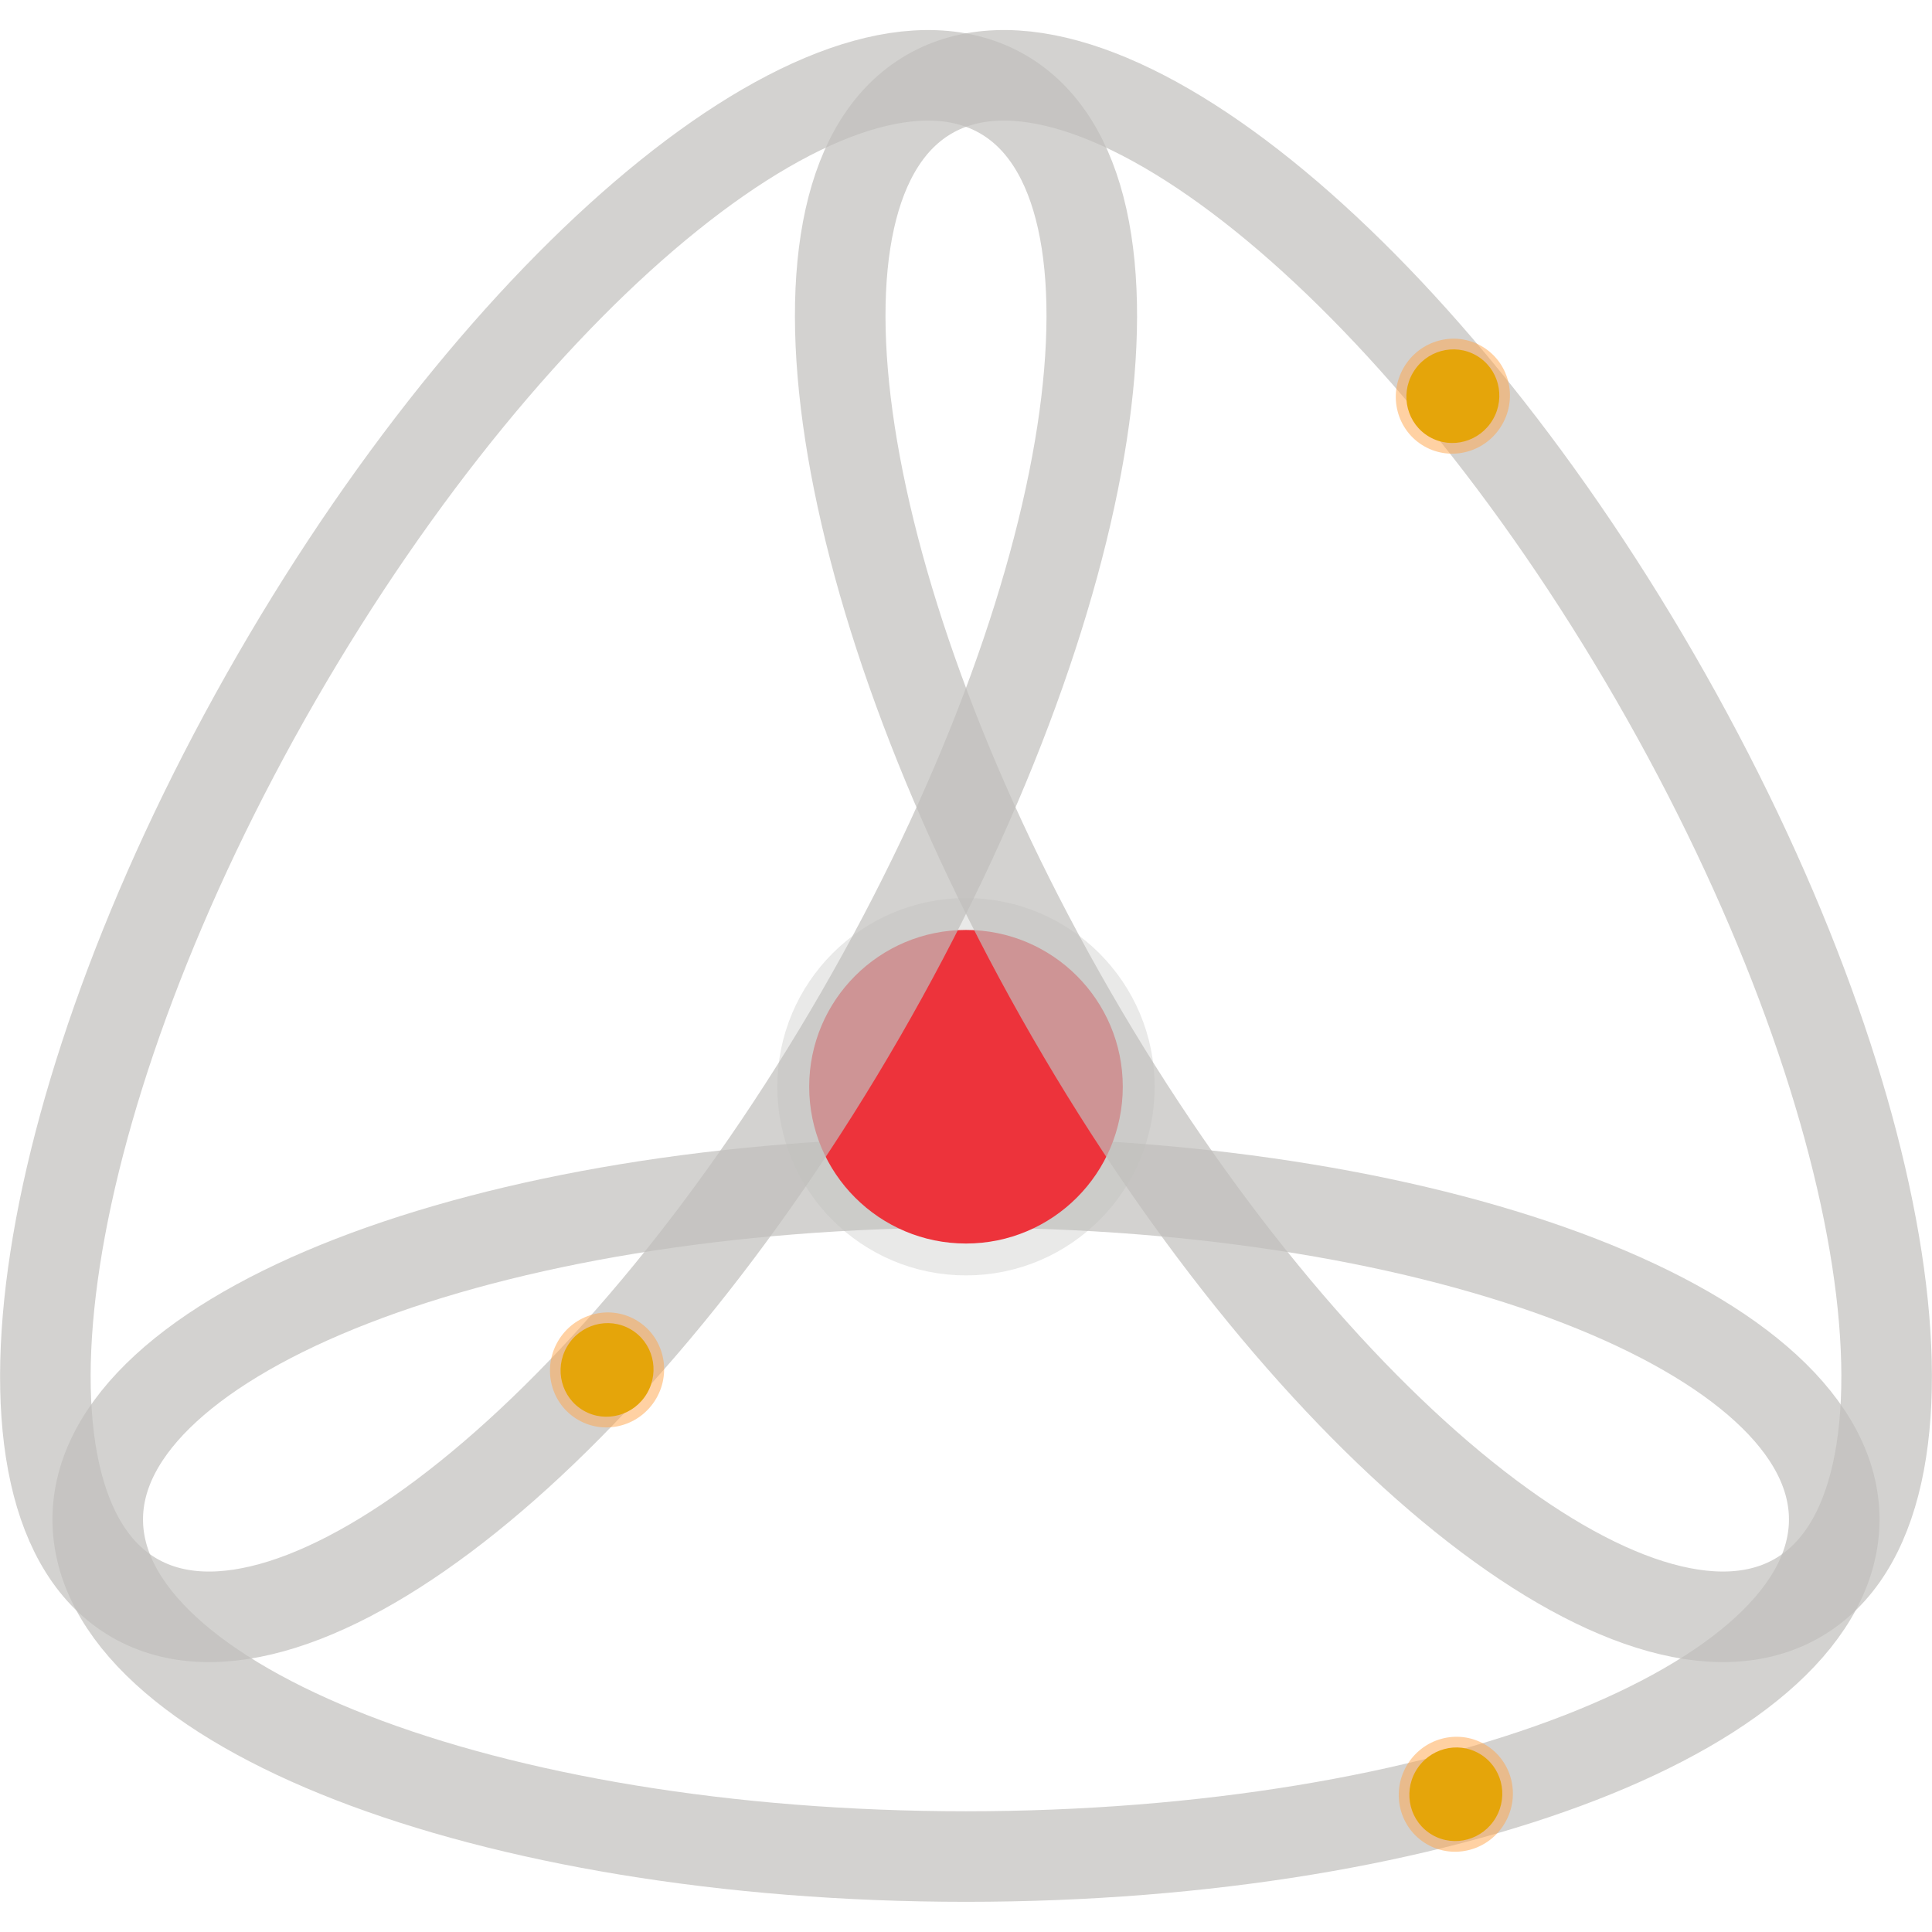
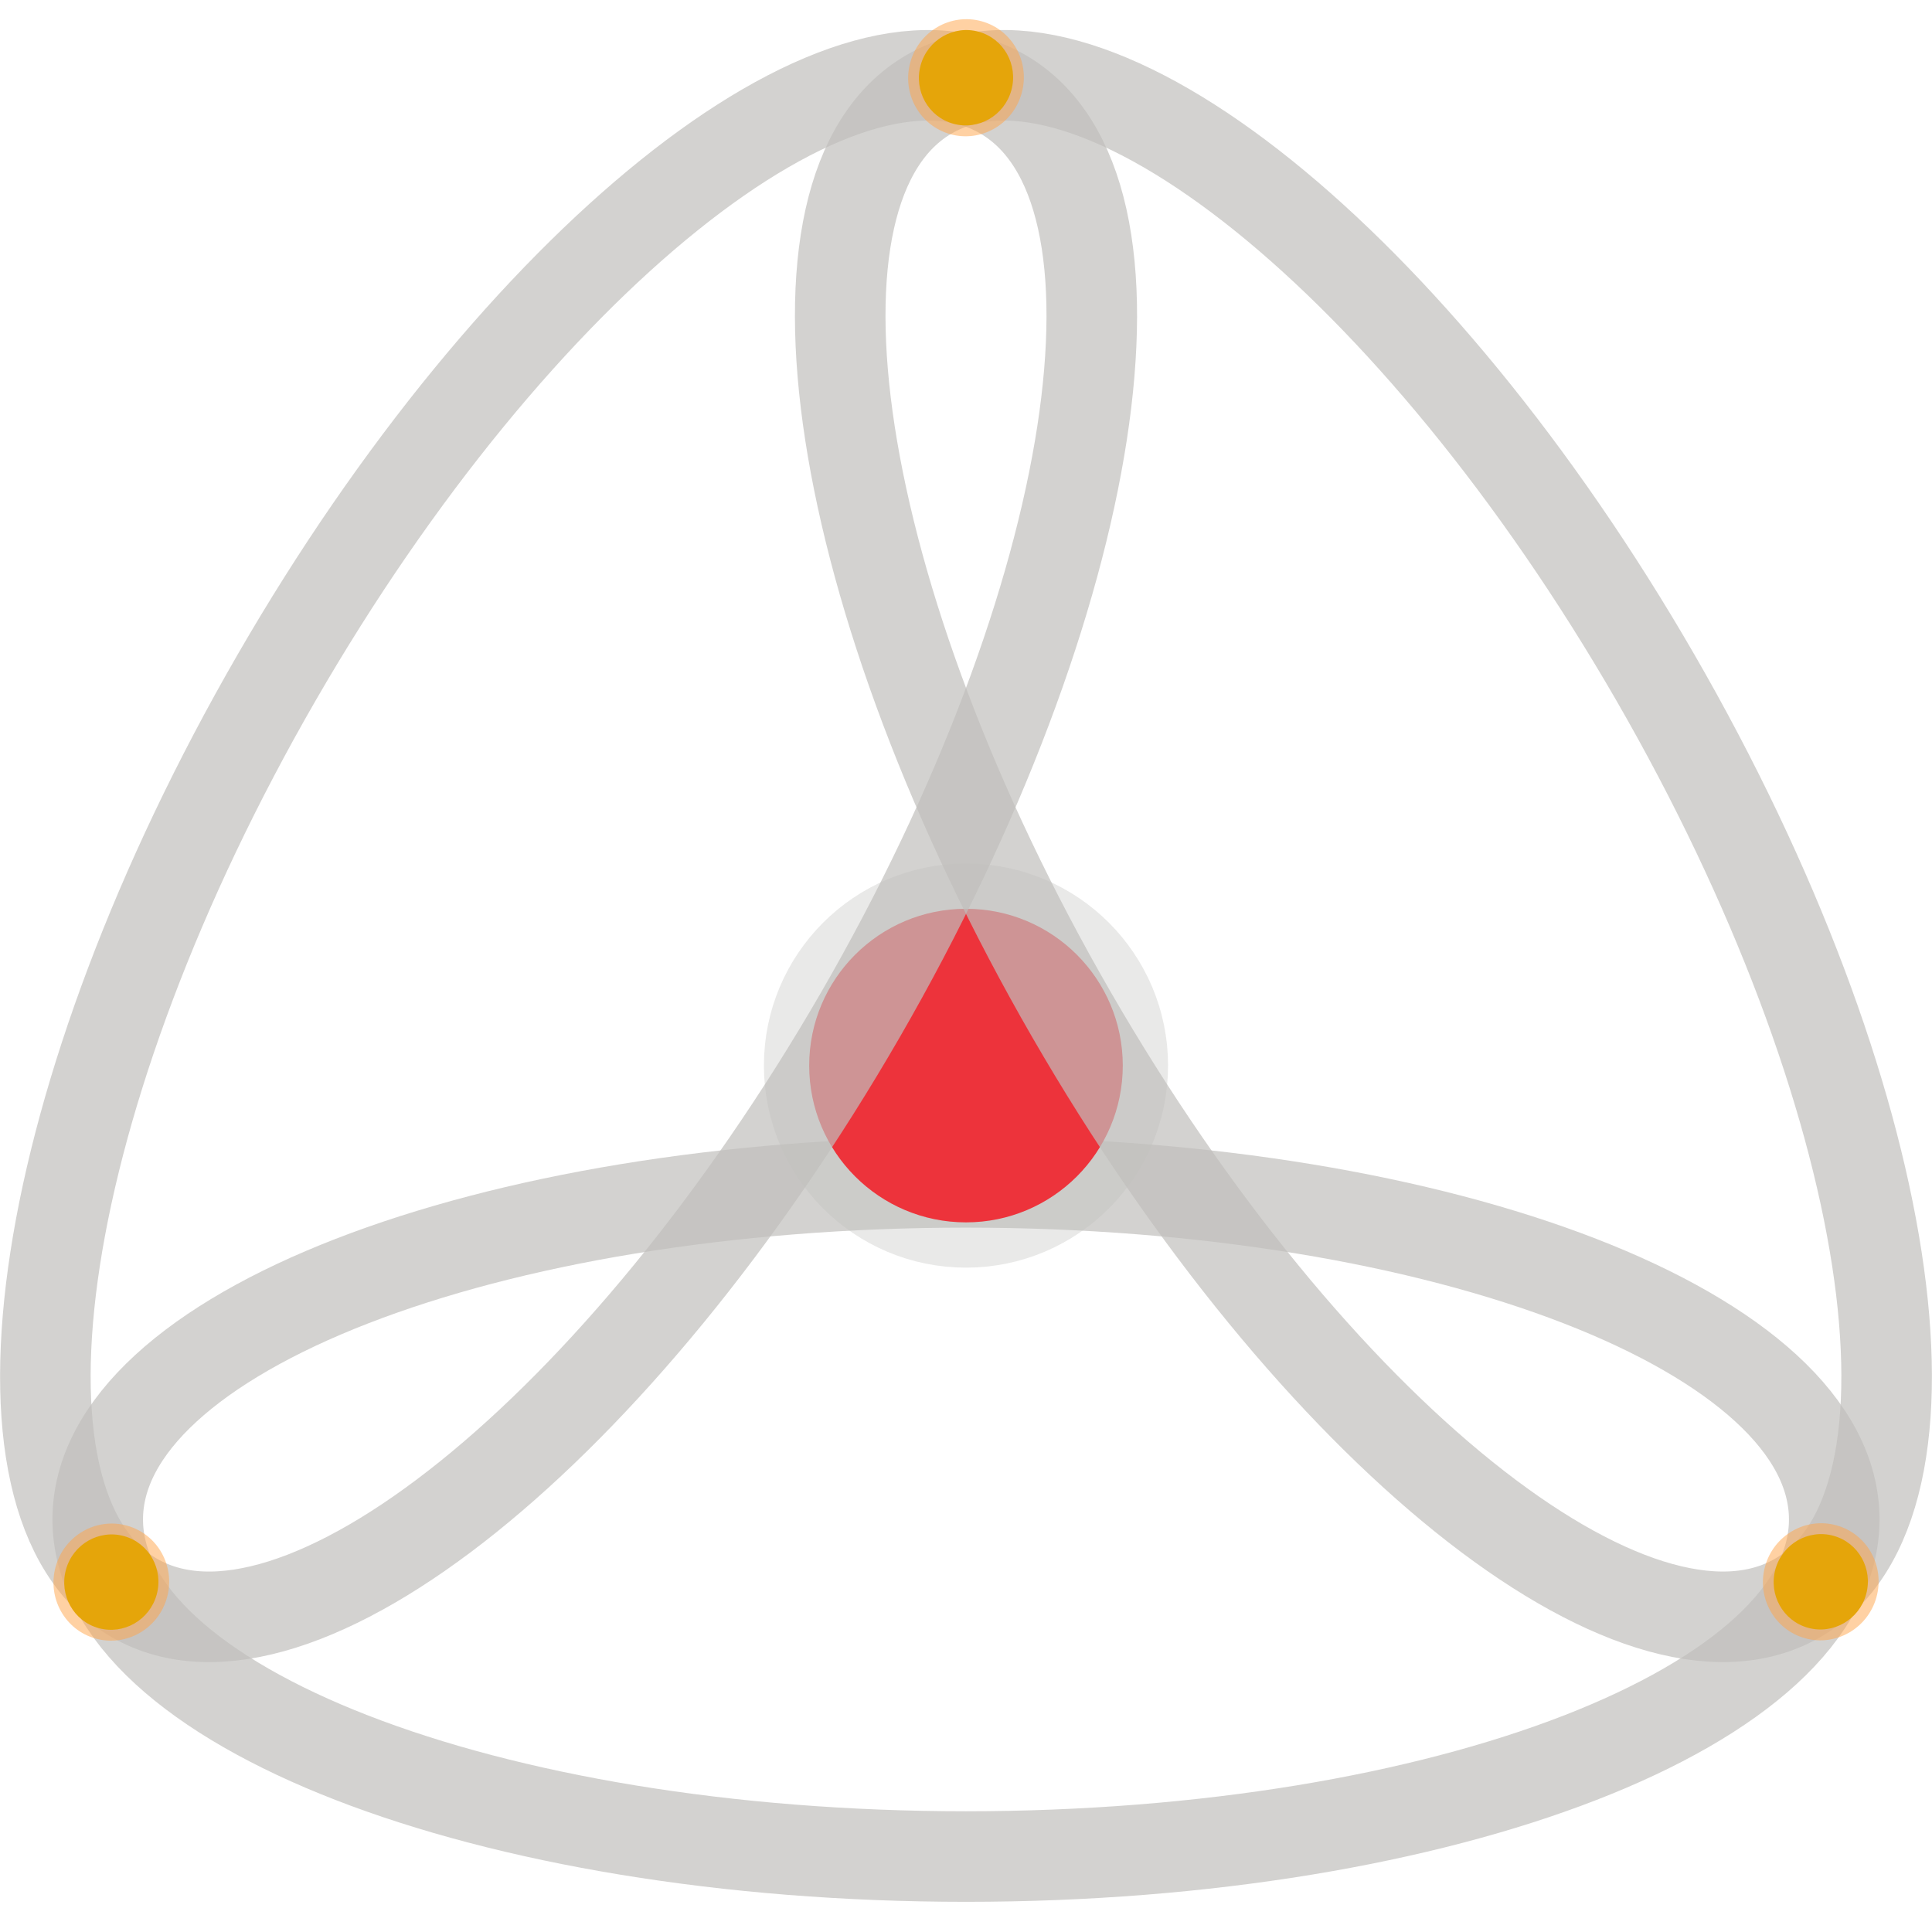
- <svg xmlns="http://www.w3.org/2000/svg" xmlns:xlink="http://www.w3.org/1999/xlink" width="64" height="64" viewBox="0 0 64 64" fill="none" version="1.1" id="svg2">
+ <svg xmlns="http://www.w3.org/2000/svg" width="64" height="64" viewBox="0 0 64 64" fill="none" version="1.1" id="svg2">
  <defs id="defs2" />
  <g id="g6" transform="translate(-117.6755,7.122545)">
    <ellipse style="fill:none;fill-opacity:0.098;stroke:#c0bfbc;stroke-width:3;stroke-dasharray:none;stroke-opacity:0.698" id="ellipse1" cx="149.675" cy="43.211" rx="28.762" ry="11.167" />
-     <circle style="fill:#ed333b;fill-opacity:1;stroke:#c0bfbc;stroke-width:2.112;stroke-dasharray:none;stroke-opacity:0.346;paint-order:stroke fill markers" id="path13" cx="149.675" cy="28.877" r="5.194" />
-     <use x="0" y="0" xlink:href="#use11" id="use7" transform="translate(28.1164,14.05668)" />
+     <circle style="fill:#ed333b;fill-opacity:1;stroke:#c0bfbc;stroke-width:3;stroke-dasharray:none;stroke-opacity:0.346;paint-order:stroke fill markers" id="path13" cx="149.675" cy="28.176" r="5.194" />
    <ellipse style="fill:none;fill-opacity:0.098;stroke:#c0bfbc;stroke-width:3;stroke-dasharray:none;stroke-opacity:0.698" id="ellipse2" cx="99.524" cy="-130.572" rx="28.762" ry="11.167" transform="rotate(60)" />
    <ellipse style="fill:none;fill-opacity:0.098;stroke:#c0bfbc;stroke-width:3;stroke-dasharray:none;stroke-opacity:0.698" id="ellipse3" cx="50.151" cy="-128.674" rx="28.762" ry="11.167" transform="matrix(0.5,-0.8660254,-0.8660254,-0.5,0,0)" />
-     <use x="0" y="0" xlink:href="#use7" id="use8" transform="translate(-0.09764388,-46.31316)" />
-     <g id="use11" transform="matrix(-0.9152921,1.585332,-1.585332,-0.9152921,48.2569,248.9859)" style="stroke-width:1.033;stroke-dasharray:none">
-       <ellipse style="fill:#ffa348;fill-opacity:0.502;stroke:none;stroke-width:1.722;stroke-linejoin:round;stroke-dasharray:none;stroke-opacity:1;paint-order:stroke markers fill" id="ellipse5" cx="-124.146" cy="-15.203" rx="1.044" ry="1.029" transform="scale(1,-1)" />
-       <ellipse style="fill:#e5a50a;fill-opacity:1;stroke:none;stroke-width:1.403;stroke-linejoin:round;stroke-dasharray:none;stroke-opacity:1;paint-order:stroke markers fill" id="ellipse6" cx="-124.146" cy="-15.203" rx="0.85" ry="0.838" transform="scale(1,-1)" />
+     <g id="g1" transform="translate(122.3067,-30.09871)">
+       <ellipse style="fill:#ffa348;fill-opacity:0.502;stroke:none;stroke-width:3;stroke-linejoin:round;stroke-dasharray:none;stroke-opacity:1;paint-order:stroke markers fill" id="ellipse7" cx="17.382" cy="33.163" rx="1.941" ry="1.914" transform="matrix(-0.2650858,0.9642248,0.9642248,0.2650858,0,0)" />
+       <ellipse style="fill:#e5a50a;fill-opacity:1;stroke:none;stroke-width:3;stroke-linejoin:round;stroke-dasharray:none;stroke-opacity:1;paint-order:stroke markers fill" id="ellipse8" cx="17.382" cy="33.163" rx="1.581" ry="1.559" transform="matrix(-0.2650858,0.9642248,0.9642248,0.2650858,0,0)" />
+     </g>
+     <g id="g10" transform="translate(93.99433,19.73567)">
+       <ellipse style="fill:#ffa348;fill-opacity:0.502;stroke:none;stroke-width:3;stroke-linejoin:round;stroke-dasharray:none;stroke-opacity:1;paint-order:stroke markers fill" id="ellipse9" cx="17.382" cy="33.163" rx="1.941" ry="1.914" transform="matrix(-0.2650858,0.9642248,0.9642248,0.2650858,0,0)" />
+       <ellipse style="fill:#e5a50a;fill-opacity:1;stroke:none;stroke-width:3;stroke-linejoin:round;stroke-dasharray:none;stroke-opacity:1;paint-order:stroke markers fill" id="ellipse10" cx="17.382" cy="33.163" rx="1.581" ry="1.559" transform="matrix(-0.2650858,0.9642248,0.9642248,0.2650858,0,0)" />
+     </g>
+     <g id="g12" transform="translate(150.6219,19.72521)">
+       <ellipse style="fill:#ffa348;fill-opacity:0.502;stroke:none;stroke-width:3;stroke-linejoin:round;stroke-dasharray:none;stroke-opacity:1;paint-order:stroke markers fill" id="ellipse11" cx="17.382" cy="33.163" rx="1.941" ry="1.914" transform="matrix(-0.2650858,0.9642248,0.9642248,0.2650858,0,0)" />
+       <ellipse style="fill:#e5a50a;fill-opacity:1;stroke:none;stroke-width:3;stroke-linejoin:round;stroke-dasharray:none;stroke-opacity:1;paint-order:stroke markers fill" id="ellipse12" cx="17.382" cy="33.163" rx="1.581" ry="1.559" transform="matrix(-0.2650858,0.9642248,0.9642248,0.2650858,0,0)" />
    </g>
  </g>
</svg>
